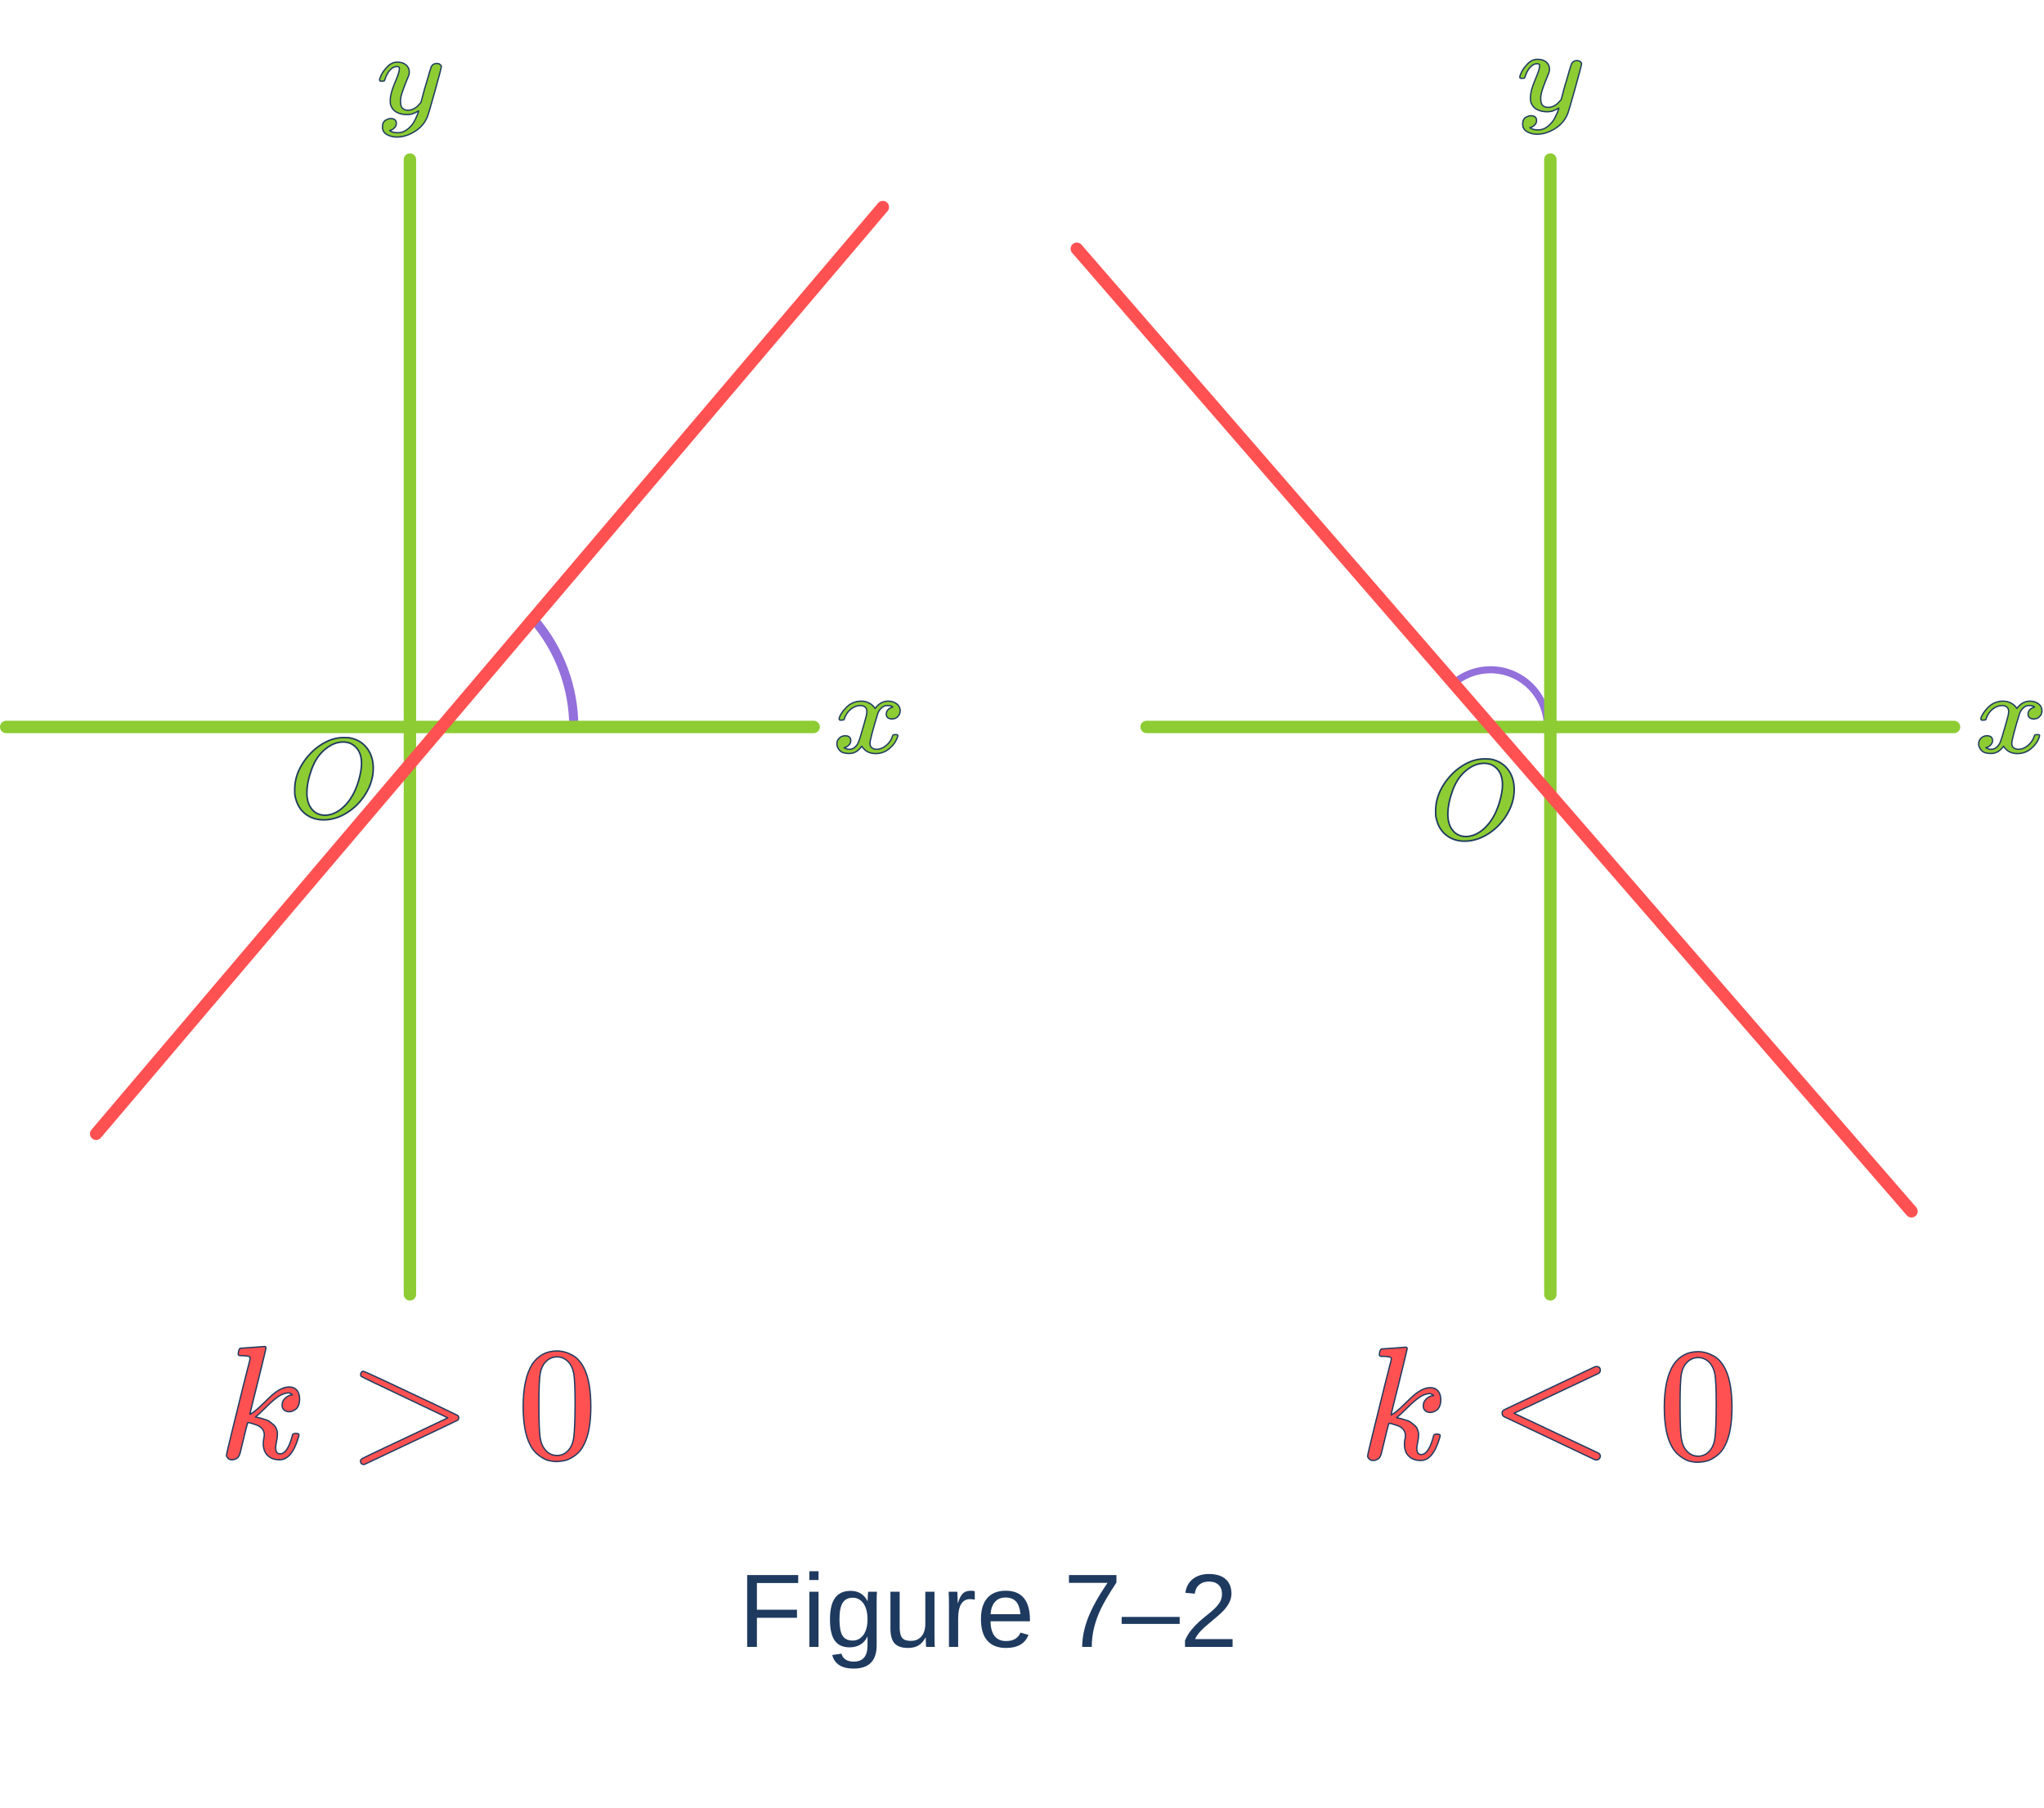
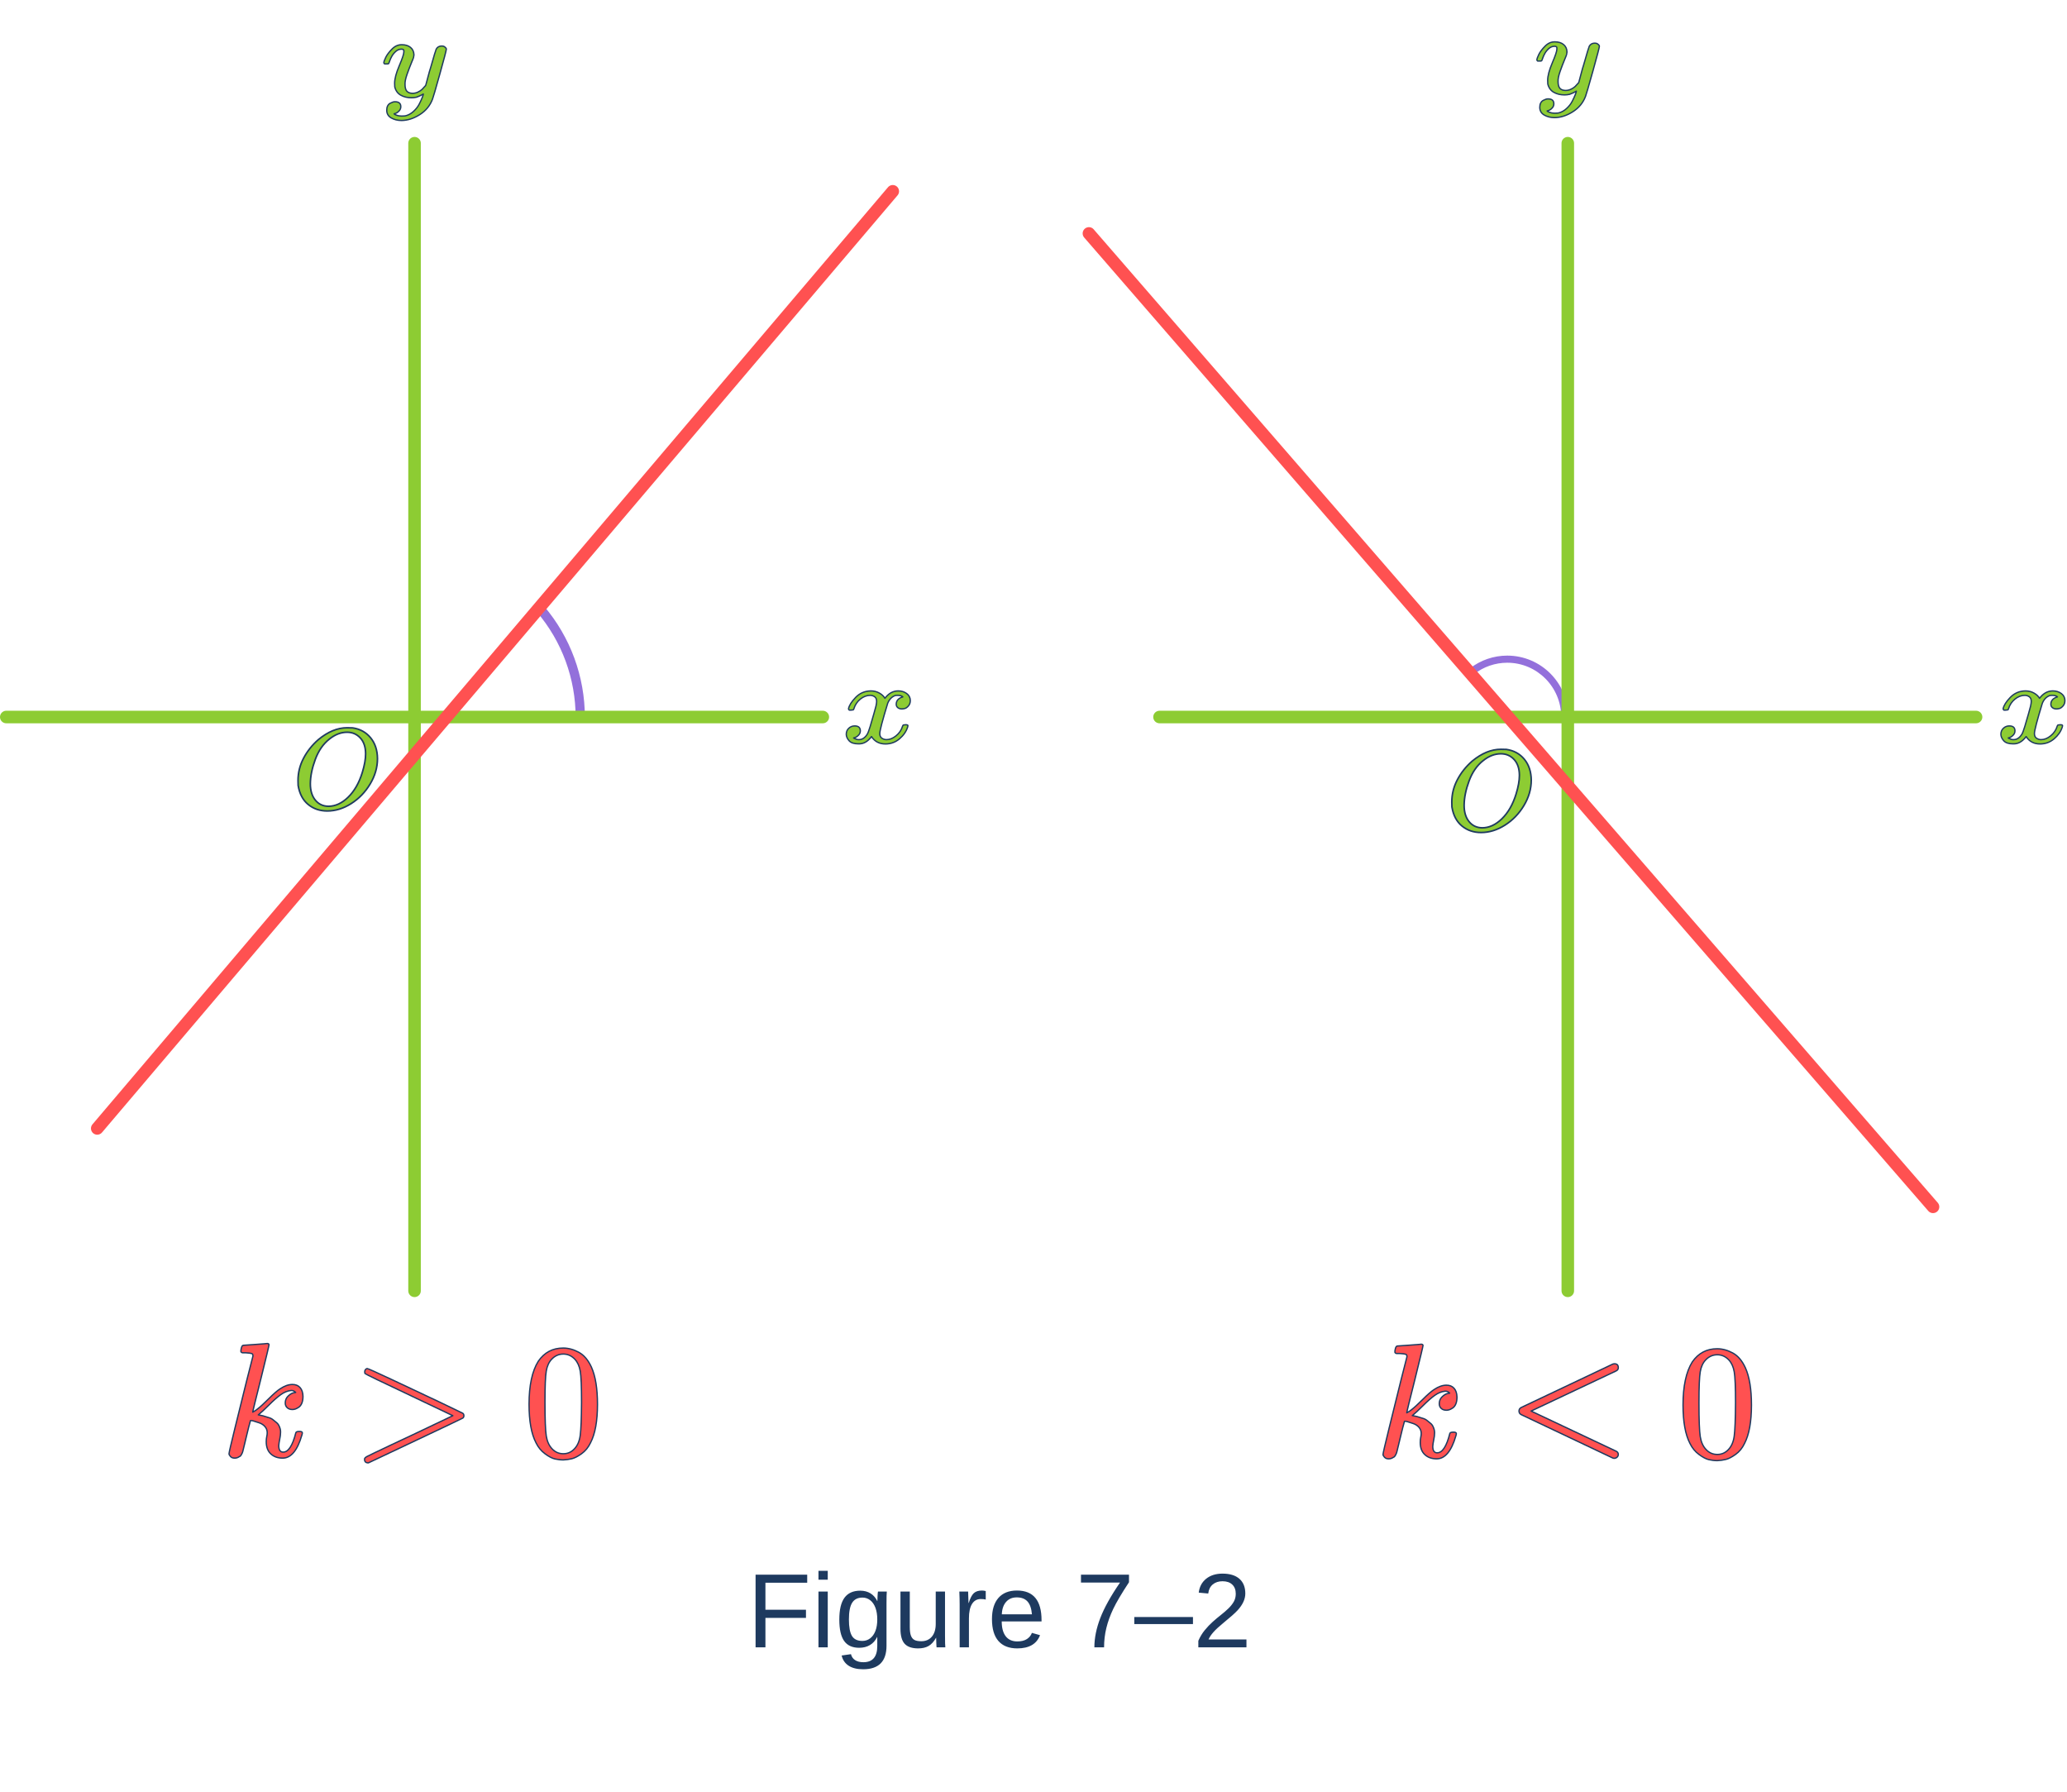
- <svg xmlns="http://www.w3.org/2000/svg" width="380" height="336" viewBox="0 0 1305 1079" version="1.1" xml:space="preserve" style="fill-rule:evenodd;clip-rule:evenodd;stroke-linejoin:round;stroke-miterlimit:2;">
+ <svg xmlns="http://www.w3.org/2000/svg" width="450" height="390" viewBox="0 0 1305 1079" version="1.1" xml:space="preserve" style="fill-rule:evenodd;clip-rule:evenodd;stroke-linejoin:round;stroke-miterlimit:2;">
  <g transform="matrix(66.6667,0,0,66.6667,790.285,1013.87)">
    </g>
  <text x="471.567px" y="1013.87px" style="font-family:'ArialMT', 'Arial', sans-serif;font-size:66.667px;fill:#1e3a5f;">Figure 7–2</text>
  <path id="MJX-44-TEX-I-1D466" d="M242.339,13.689c-0,-0.692 0.415,-1.873 1.243,-3.551c0.831,-1.674 2.161,-3.426 3.987,-5.249c1.827,-1.823 3.876,-2.71 6.146,-2.66c2.269,-0 4.096,0.567 5.479,1.699c1.382,1.135 2.102,2.713 2.158,4.731c-0.109,0.937 -0.193,1.455 -0.249,1.554c0,0.149 -0.443,1.28 -1.33,3.401c-0.883,2.118 -1.798,4.508 -2.738,7.169c-0.942,2.663 -1.385,4.781 -1.33,6.359c0,2.118 0.388,3.597 1.163,4.434c0.775,0.84 1.938,1.281 3.488,1.333c1.275,0 2.465,-0.273 3.572,-0.815c1.107,-0.543 1.963,-1.107 2.574,-1.699c0.607,-0.593 1.355,-1.405 2.241,-2.441c0,-0.049 0.137,-0.542 0.416,-1.479c0.276,-0.936 0.663,-2.39 1.163,-4.359c0.496,-1.972 1.023,-3.795 1.575,-5.473c2.105,-7.391 3.268,-11.261 3.488,-11.605c0.719,-1.33 1.91,-1.997 3.572,-1.997c0.719,0 1.299,0.174 1.742,0.518c0.444,0.344 0.748,0.642 0.915,0.887c0.164,0.248 0.22,0.468 0.164,0.666c0,0.639 -1.355,5.814 -4.068,15.525c-2.713,9.708 -4.263,15.032 -4.651,15.968c-1.55,4.09 -4.232,7.342 -8.052,9.758c-3.82,2.415 -7.64,3.646 -11.46,3.696c-2.489,-0 -4.675,-0.543 -6.561,-1.628c-1.882,-1.082 -2.821,-2.71 -2.821,-4.877c-0,-1.086 0.192,-1.997 0.58,-2.735c0.387,-0.741 0.914,-1.284 1.578,-1.628c0.663,-0.344 1.218,-0.592 1.662,-0.738c0.443,-0.149 0.911,-0.223 1.411,-0.223c2.437,-0 3.652,1.035 3.652,3.104c0,0.986 -0.332,1.851 -0.995,2.589c-0.664,0.738 -1.302,1.231 -1.91,1.479c-0.608,0.245 -0.968,0.369 -1.079,0.369l-0.248,0.074c0.108,0.245 0.635,0.543 1.575,0.887c0.942,0.344 1.882,0.518 2.825,0.518l0.663,-0c0.943,-0 1.662,-0.05 2.158,-0.149c1.829,-0.444 3.516,-1.38 5.066,-2.809c1.551,-1.43 2.741,-2.958 3.572,-4.583c0.828,-1.628 1.467,-3.008 1.907,-4.139c0.444,-1.135 0.667,-1.873 0.667,-2.217l-0.499,0.294c-0.332,0.199 -0.859,0.468 -1.579,0.813c-0.719,0.344 -1.438,0.641 -2.158,0.886c-1.106,0.248 -2.185,0.372 -3.24,0.372c-2.545,0 -4.787,-0.542 -6.725,-1.627c-1.938,-1.086 -3.209,-2.834 -3.82,-5.25c-0.053,-0.344 -0.08,-1.107 -0.08,-2.291c-0,-2.809 0.967,-6.48 2.905,-11.014c1.938,-4.536 2.905,-7.419 2.905,-8.65l0,-1.036c0,-0.146 -0.108,-0.319 -0.332,-0.518c-0.22,-0.195 -0.524,-0.294 -0.911,-0.294l-0.335,-0c-1.271,-0 -2.434,0.468 -3.485,1.404c-1.054,0.937 -1.882,1.948 -2.493,3.03c-0.608,1.085 -1.079,2.121 -1.411,3.107c-0.332,0.986 -0.552,1.528 -0.663,1.624c-0.112,0.099 -0.555,0.149 -1.331,0.149l-1.162,0c-0.332,-0.294 -0.496,-0.518 -0.496,-0.663Z" style="fill:#8dcc33;fill-rule:nonzero;stroke:#1e3a5f;stroke-width:0.83px;" />
  <path id="MJX-44-TEX-I-1D4661" d="M970.311,11.879c0,-0.692 0.416,-1.873 1.244,-3.551c0.831,-1.674 2.161,-3.426 3.987,-5.249c1.826,-1.823 3.876,-2.71 6.145,-2.66c2.27,-0 4.096,0.567 5.479,1.699c1.383,1.135 2.102,2.713 2.158,4.731c-0.108,0.937 -0.192,1.454 -0.248,1.554c0,0.149 -0.443,1.28 -1.33,3.401c-0.884,2.118 -1.798,4.508 -2.738,7.169c-0.942,2.663 -1.386,4.781 -1.33,6.359c0,2.118 0.388,3.597 1.163,4.434c0.775,0.84 1.938,1.28 3.488,1.333c1.274,0 2.465,-0.273 3.572,-0.815c1.107,-0.543 1.963,-1.107 2.573,-1.699c0.608,-0.593 1.355,-1.405 2.242,-2.441c0,-0.049 0.137,-0.542 0.416,-1.479c0.276,-0.936 0.663,-2.39 1.162,-4.359c0.496,-1.972 1.024,-3.795 1.575,-5.473c2.106,-7.391 3.268,-11.261 3.489,-11.605c0.719,-1.33 1.91,-1.997 3.572,-1.997c0.719,-0 1.299,0.174 1.742,0.518c0.443,0.344 0.747,0.642 0.915,0.887c0.164,0.248 0.22,0.468 0.164,0.666c0,0.639 -1.355,5.814 -4.068,15.525c-2.713,9.708 -4.263,15.032 -4.651,15.968c-1.55,4.09 -4.232,7.342 -8.052,9.758c-3.82,2.415 -7.64,3.646 -11.46,3.696c-2.49,-0 -4.676,-0.543 -6.561,-1.628c-1.882,-1.082 -2.821,-2.71 -2.821,-4.877c-0,-1.086 0.192,-1.997 0.579,-2.735c0.388,-0.741 0.915,-1.284 1.579,-1.628c0.663,-0.344 1.218,-0.592 1.662,-0.738c0.443,-0.149 0.911,-0.223 1.41,-0.223c2.437,-0 3.653,1.035 3.653,3.104c-0,0.986 -0.332,1.851 -0.995,2.589c-0.664,0.738 -1.303,1.231 -1.91,1.479c-0.608,0.245 -0.968,0.369 -1.079,0.369l-0.249,0.074c0.109,0.245 0.636,0.543 1.576,0.887c0.942,0.344 1.882,0.518 2.824,0.518l0.664,-0c0.942,-0 1.662,-0.05 2.158,-0.149c1.829,-0.444 3.516,-1.38 5.066,-2.809c1.551,-1.43 2.741,-2.958 3.572,-4.583c0.828,-1.628 1.467,-3.008 1.907,-4.139c0.443,-1.135 0.667,-1.873 0.667,-2.217l-0.5,0.294c-0.331,0.199 -0.858,0.468 -1.578,0.813c-0.719,0.344 -1.438,0.641 -2.158,0.886c-1.107,0.248 -2.186,0.372 -3.24,0.372c-2.546,0 -4.787,-0.542 -6.725,-1.627c-1.938,-1.086 -3.209,-2.834 -3.82,-5.25c-0.053,-0.344 -0.081,-1.107 -0.081,-2.291c0,-2.809 0.968,-6.48 2.906,-11.014c1.937,-4.536 2.905,-7.419 2.905,-8.65l-0,-1.036c-0,-0.146 -0.109,-0.319 -0.332,-0.518c-0.22,-0.195 -0.524,-0.294 -0.912,-0.294l-0.334,-0c-1.272,-0 -2.434,0.468 -3.486,1.404c-1.054,0.937 -1.882,1.948 -2.492,3.03c-0.608,1.085 -1.079,2.12 -1.411,3.106c-0.332,0.986 -0.552,1.529 -0.664,1.625c-0.111,0.099 -0.555,0.149 -1.33,0.149l-1.163,0c-0.331,-0.295 -0.496,-0.518 -0.496,-0.663Z" style="fill:#8dcc33;fill-rule:nonzero;stroke:#1e3a5f;stroke-width:0.83px;" />
  <path id="MJX-44-TEX-I-1D465" d="M535.697,421.435c0.387,-2.071 1.882,-4.461 4.483,-7.171c2.602,-2.71 5.811,-4.09 9.631,-4.14c1.938,0 3.708,0.444 5.314,1.33c1.606,0.887 2.797,1.997 3.572,3.327c2.322,-3.103 5.119,-4.657 8.384,-4.657c2.05,0 3.82,0.543 5.314,1.625c1.495,1.085 2.27,2.539 2.326,4.363c-0,1.429 -0.388,2.589 -1.163,3.475c-0.775,0.887 -1.522,1.43 -2.242,1.625c-0.719,0.199 -1.354,0.298 -1.91,0.298c-1.051,-0 -1.909,-0.273 -2.573,-0.816c-0.664,-0.542 -0.995,-1.255 -0.995,-2.142c-0,-2.267 1.383,-3.82 4.151,-4.657c-0.61,-0.642 -1.717,-0.962 -3.323,-0.962c-0.72,0 -1.244,0.05 -1.576,0.149c-2.105,0.788 -3.655,2.413 -4.65,4.878c-3.321,10.892 -4.983,17.248 -4.983,19.071c-0,1.383 0.443,2.366 1.33,2.958c0.884,0.593 1.854,0.887 2.905,0.887c2.047,0 4.068,-0.812 6.062,-2.437c1.994,-1.628 3.349,-3.625 4.068,-5.99c0.167,-0.493 0.332,-0.763 0.499,-0.813c0.165,-0.049 0.608,-0.099 1.327,-0.148l0.332,-0c0.831,-0 1.246,0.198 1.246,0.592c0,0.049 -0.055,0.319 -0.164,0.812c-0.887,2.809 -2.604,5.299 -5.15,7.466c-2.546,2.171 -5.507,3.253 -8.883,3.253c-3.876,-0 -6.809,-1.55 -8.803,-4.657c-2.27,3.057 -4.871,4.583 -7.804,4.583l-0.499,-0c-2.713,-0 -4.651,-0.639 -5.814,-1.92c-1.163,-1.283 -1.77,-2.638 -1.826,-4.068c-0,-1.575 0.527,-2.859 1.578,-3.845c1.051,-0.982 2.298,-1.475 3.736,-1.475c2.381,-0 3.572,1.035 3.572,3.103c0,0.986 -0.332,1.848 -0.998,2.589c-0.664,0.738 -1.299,1.231 -1.907,1.476c-0.611,0.248 -0.971,0.372 -1.082,0.372l-0.248,0.072c-0,0.049 0.167,0.148 0.499,0.297c0.332,0.149 0.775,0.32 1.327,0.518c0.555,0.195 1.079,0.27 1.578,0.22c1.994,0 3.708,-1.107 5.147,-3.327c0.499,-0.787 1.135,-2.462 1.91,-5.026c0.775,-2.561 1.55,-5.224 2.326,-7.984c0.775,-2.759 1.218,-4.387 1.33,-4.877c0.276,-1.333 0.415,-2.295 0.415,-2.884c0,-1.38 -0.415,-2.366 -1.246,-2.958c-0.831,-0.592 -1.774,-0.887 -2.825,-0.887c-2.214,0 -4.288,0.788 -6.226,2.366c-1.938,1.578 -3.296,3.597 -4.068,6.062c-0.112,0.443 -0.251,0.688 -0.415,0.738c-0.168,0.049 -0.611,0.099 -1.331,0.149l-1.162,-0c-0.332,-0.295 -0.496,-0.568 -0.496,-0.813Z" style="fill:#8dcc33;fill-rule:nonzero;stroke:#1e3a5f;stroke-width:0.83px;" />
  <path id="MJX-44-TEX-I-1D4651" d="M1264.67,421.435c0.388,-2.071 1.883,-4.461 4.484,-7.171c2.601,-2.71 5.811,-4.09 9.63,-4.14c1.938,0 3.709,0.444 5.315,1.33c1.606,0.887 2.797,1.997 3.572,3.327c2.322,-3.103 5.119,-4.657 8.384,-4.657c2.049,0 3.82,0.543 5.314,1.625c1.495,1.085 2.27,2.539 2.326,4.363c-0,1.429 -0.388,2.589 -1.163,3.475c-0.775,0.887 -1.522,1.43 -2.242,1.625c-0.719,0.199 -1.355,0.298 -1.91,0.298c-1.051,-0 -1.91,-0.273 -2.573,-0.816c-0.664,-0.542 -0.995,-1.255 -0.995,-2.142c-0,-2.267 1.382,-3.82 4.151,-4.657c-0.611,-0.642 -1.717,-0.962 -3.324,-0.962c-0.719,0 -1.243,0.05 -1.575,0.149c-2.105,0.788 -3.655,2.413 -4.651,4.878c-3.32,10.892 -4.982,17.248 -4.982,19.071c-0,1.383 0.443,2.366 1.33,2.958c0.884,0.593 1.854,0.887 2.905,0.887c2.047,0 4.068,-0.812 6.062,-2.437c1.994,-1.628 3.348,-3.625 4.068,-5.99c0.167,-0.493 0.332,-0.763 0.499,-0.813c0.164,-0.049 0.608,-0.099 1.327,-0.148l0.332,-0c0.831,-0 1.246,0.198 1.246,0.592c0,0.049 -0.056,0.319 -0.164,0.812c-0.887,2.809 -2.605,5.299 -5.15,7.466c-2.546,2.171 -5.507,3.253 -8.883,3.253c-3.876,-0 -6.809,-1.55 -8.803,-4.657c-2.27,3.057 -4.871,4.583 -7.804,4.583l-0.499,-0c-2.714,-0 -4.651,-0.639 -5.814,-1.92c-1.163,-1.283 -1.771,-2.638 -1.826,-4.068c-0,-1.575 0.527,-2.859 1.578,-3.845c1.051,-0.982 2.297,-1.475 3.736,-1.475c2.381,-0 3.572,1.035 3.572,3.103c-0,0.986 -0.332,1.848 -0.998,2.589c-0.664,0.738 -1.3,1.231 -1.907,1.476c-0.611,0.248 -0.971,0.372 -1.082,0.372l-0.248,0.072c-0,0.049 0.167,0.148 0.499,0.297c0.331,0.149 0.775,0.32 1.327,0.518c0.555,0.195 1.079,0.27 1.578,0.22c1.994,0 3.708,-1.107 5.147,-3.327c0.499,-0.787 1.135,-2.462 1.91,-5.026c0.775,-2.561 1.55,-5.224 2.325,-7.984c0.776,-2.759 1.219,-4.387 1.331,-4.877c0.276,-1.333 0.415,-2.295 0.415,-2.884c0,-1.38 -0.415,-2.366 -1.246,-2.958c-0.831,-0.592 -1.774,-0.887 -2.825,-0.887c-2.214,0 -4.288,0.788 -6.226,2.366c-1.938,1.578 -3.296,3.597 -4.068,6.062c-0.112,0.443 -0.251,0.688 -0.416,0.738c-0.167,0.049 -0.61,0.099 -1.33,0.149l-1.162,-0c-0.332,-0.295 -0.497,-0.568 -0.497,-0.813Z" style="fill:#8dcc33;fill-rule:nonzero;stroke:#1e3a5f;stroke-width:0.83px;" />
  <path d="M369.254,426.778l-5.825,-0c-0,-24.333 -8.649,-47.866 -24.39,-66.366l4.428,-3.799c16.643,19.559 25.787,44.439 25.787,70.165Z" style="fill:#9370db;" />
  <path d="M990.137,426.549l-4.473,-0c0,-18.896 -15.255,-34.213 -34.073,-34.213c-7.567,-0 -14.919,2.529 -20.896,7.188l-2.743,-3.547c6.762,-5.271 15.079,-8.132 23.639,-8.132c21.288,-0 38.546,17.328 38.546,38.704Z" style="fill:#9370db;" />
  <path d="M261.721,788.808l-0,-724.412" style="fill:none;stroke:#8dcc33;stroke-width:7.92px;stroke-linecap:round;stroke-miterlimit:1.5;" />
  <path d="M989.827,788.808l-0,-724.412" style="fill:none;stroke:#8dcc33;stroke-width:7.92px;stroke-linecap:round;stroke-miterlimit:1.5;" />
  <path d="M3.958,426.604l515.525,0" style="fill:none;stroke:#8dcc33;stroke-width:7.92px;stroke-linecap:round;stroke-miterlimit:1.5;" />
  <path d="M732.062,426.604l515.525,0" style="fill:none;stroke:#8dcc33;stroke-width:7.92px;stroke-linecap:round;stroke-miterlimit:1.5;" />
  <g>
    <path id="MJX-22-TEX-I-1D442" d="M238.32,452.857c-0,5.546 -1.551,10.9 -4.654,16.061c-3.101,5.161 -7.1,9.284 -11.996,12.371c-4.895,3.086 -9.912,4.63 -15.049,4.63c-4.702,0 -8.725,-1.374 -12.069,-4.123c-3.344,-2.749 -5.453,-6.753 -6.326,-12.01c-0.048,-0.386 -0.072,-1.423 -0.072,-3.111c0,-4.919 1.163,-9.598 3.489,-14.035c2.327,-4.437 5.453,-8.368 9.38,-11.793c6.009,-4.967 12.044,-7.451 18.103,-7.451c1.841,-0 3.005,0.024 3.49,0.072c4.701,0.676 8.482,2.749 11.342,6.222c2.859,3.472 4.313,7.862 4.362,13.167Zm-7.489,-2.966c0,-4.293 -1.115,-7.645 -3.344,-10.056c-2.23,-2.412 -5.017,-3.618 -8.361,-3.618c-3.878,0 -7.61,1.447 -11.197,4.341c-3.877,3.039 -6.834,7.307 -8.869,12.805c-2.036,5.499 -3.078,10.611 -3.127,15.338c0,4.34 1.043,7.789 3.127,10.346c2.084,2.555 4.847,3.858 8.288,3.906c4.362,0 8.506,-1.905 12.432,-5.715c3.926,-3.81 6.907,-8.996 8.942,-15.555c1.406,-4.582 2.109,-8.512 2.109,-11.792Z" style="fill:#8dcc33;fill-rule:nonzero;stroke:#1e3a5f;stroke-width:1px;" />
  </g>
  <g>
    <path id="MJX-22-TEX-I-1D4421" d="M966.76,466.451c0,5.546 -1.55,10.9 -4.653,16.061c-3.102,5.161 -7.101,9.284 -11.996,12.371c-4.895,3.087 -9.912,4.63 -15.049,4.63c-4.702,0 -8.725,-1.374 -12.069,-4.123c-3.344,-2.749 -5.453,-6.753 -6.326,-12.01c-0.048,-0.386 -0.072,-1.423 -0.072,-3.111c-0,-4.919 1.163,-9.598 3.489,-14.035c2.327,-4.437 5.453,-8.368 9.38,-11.793c6.009,-4.967 12.044,-7.451 18.103,-7.451c1.841,-0 3.005,0.024 3.49,0.073c4.701,0.675 8.482,2.749 11.341,6.221c2.86,3.473 4.314,7.862 4.362,13.167Zm-7.488,-2.966c0,-4.293 -1.115,-7.645 -3.344,-10.056c-2.23,-2.412 -5.017,-3.617 -8.361,-3.617c-3.878,-0 -7.61,1.447 -11.197,4.34c-3.878,3.039 -6.834,7.307 -8.87,12.805c-2.036,5.499 -3.077,10.611 -3.126,15.338c-0,4.34 1.042,7.789 3.126,10.346c2.085,2.555 4.847,3.858 8.289,3.906c4.362,0 8.506,-1.905 12.432,-5.715c3.926,-3.81 6.907,-8.996 8.942,-15.555c1.406,-4.582 2.109,-8.512 2.109,-11.792Z" style="fill:#8dcc33;fill-rule:nonzero;stroke:#1e3a5f;stroke-width:1px;" />
  </g>
  <path d="M61.389,686.295l502.258,-591.542" style="fill:none;stroke:#ff5151;stroke-width:7.92px;stroke-linecap:round;stroke-miterlimit:1.5;" />
  <path d="M1220.41,735.797l-532.913,-614.449" style="fill:none;stroke:#ff5151;stroke-width:7.92px;stroke-linecap:round;stroke-miterlimit:1.5;" />
  <g>
    <path id="MJX-21-TEX-I-1D458" d="M152.086,826.886c0,-0.684 0.137,-1.471 0.411,-2.36c0.273,-0.89 0.684,-1.334 1.232,-1.334c0.068,-0 2.531,-0.171 7.389,-0.514c4.858,-0.342 7.355,-0.547 7.492,-0.615c0.821,-0 1.232,0.273 1.232,0.821c-0,0.479 -1.71,7.629 -5.132,21.45c-3.421,13.547 -5.131,20.56 -5.131,21.039c1.3,-0.684 2.291,-1.334 2.976,-1.95c1.642,-1.231 4.003,-3.387 7.082,-6.465c3.079,-3.079 5.473,-5.166 7.184,-6.261c2.737,-1.847 5.337,-2.771 7.8,-2.771c2.053,-0 3.66,0.65 4.824,1.95c1.162,1.3 1.779,3.147 1.847,5.542c-0,1.711 -0.239,3.147 -0.719,4.311c-0.479,1.163 -1.128,2.018 -1.95,2.565c-0.821,0.548 -1.539,0.924 -2.155,1.129c-0.616,0.205 -1.231,0.308 -1.847,0.308c-1.368,-0 -2.463,-0.376 -3.285,-1.129c-0.82,-0.752 -1.231,-1.745 -1.231,-2.976c-0,-1.71 0.547,-3.113 1.642,-4.208c1.095,-1.095 2.19,-1.813 3.284,-2.155l1.643,-0.308c-0.822,-0.821 -1.643,-1.231 -2.464,-1.231l-0.41,-0c-2.19,0.205 -4.345,1.06 -6.466,2.565c-2.121,1.505 -4.618,3.695 -7.492,6.568c-2.874,2.874 -5.132,4.961 -6.774,6.261c0.137,0.069 0.65,0.171 1.539,0.308c0.89,0.137 1.711,0.342 2.464,0.616c0.752,0.273 1.642,0.547 2.668,0.821c1.026,0.274 1.95,0.752 2.771,1.437c0.821,0.684 1.574,1.3 2.258,1.847c0.684,0.547 1.266,1.437 1.745,2.669c0.479,1.231 0.684,2.36 0.615,3.386c0,1.164 -0.171,2.566 -0.513,4.208c-0.342,1.642 -0.547,3.011 -0.615,4.105c-0,2.737 0.923,4.106 2.771,4.106c3.284,-0 5.952,-4.072 8.005,-12.213c0.137,-0.548 0.821,-0.822 2.053,-0.822l0.41,0c1.095,0 1.643,0.309 1.643,0.924c-0,0.342 -0.104,0.821 -0.309,1.437c-2.805,9.647 -6.842,14.471 -12.11,14.471c-3.079,0 -5.576,-0.889 -7.493,-2.668c-1.915,-1.779 -2.873,-4.345 -2.873,-7.698c0,-1.231 0.103,-2.292 0.308,-3.181c0.205,-0.89 0.308,-1.71 0.308,-2.463c-0,-1.506 -0.479,-2.806 -1.437,-3.901c-0.958,-1.094 -2.155,-1.881 -3.592,-2.36c-1.437,-0.479 -2.6,-0.855 -3.49,-1.129c-0.889,-0.274 -1.505,-0.376 -1.847,-0.308l-0.205,0c-0.822,2.874 -1.54,5.645 -2.155,8.313c-0.616,2.669 -1.095,4.653 -1.437,5.953c-0.343,1.3 -0.651,2.566 -0.924,3.797c-0.274,1.232 -0.513,2.053 -0.718,2.463c-0.206,0.411 -0.445,0.856 -0.719,1.335c-0.274,0.479 -0.65,0.787 -1.129,0.923c-0.889,0.616 -1.847,0.924 -2.874,0.924c-1.163,0 -2.052,-0.342 -2.668,-1.026c-0.616,-0.685 -0.924,-1.266 -0.924,-1.745c0,-0.684 1.266,-6.158 3.798,-16.421c2.531,-10.263 5.029,-20.355 7.492,-30.276l3.797,-14.882c0.069,-0.889 -0.171,-1.437 -0.718,-1.642c-0.548,-0.205 -1.882,-0.376 -4.003,-0.513l-1.847,-0c-0.205,-0 -0.445,-0.103 -0.719,-0.308c-0.273,-0.205 -0.376,-0.445 -0.308,-0.719Z" style="fill:#ff5151;fill-rule:nonzero;stroke:#1e3a5f;stroke-width:0.83px;" />
  </g>
  <g>
    <path id="MJX-21-TEX-N-3E" d="M230.271,839.919c0,-0.548 0.137,-0.992 0.411,-1.334c0.273,-0.342 0.548,-0.548 0.821,-0.617l0.308,-0.102c0.479,-0 5.747,2.361 15.805,7.082c10.058,4.721 20.013,9.407 29.866,14.06l14.677,7.082c0.478,0.342 0.718,0.855 0.718,1.539c-0,0.684 -0.24,1.198 -0.718,1.54c-0.138,0.137 -10.127,4.892 -29.969,14.265l-29.558,13.958l-0.616,0c-1.232,-0.137 -1.847,-0.82 -1.847,-2.052l-0,-0.308c-0.069,-0.479 0.444,-1.026 1.539,-1.642c1.3,-0.685 6.432,-3.147 15.395,-7.39c5.337,-2.531 9.784,-4.618 13.342,-6.26l25.452,-12.111l-25.452,-12.11c-19.705,-9.305 -29.695,-14.129 -29.968,-14.472c-0.137,-0.273 -0.206,-0.649 -0.206,-1.128Z" style="fill:#ff5151;fill-rule:nonzero;stroke:#1e3a5f;stroke-width:0.83px;" />
  </g>
  <g>
    <path id="MJX-21-TEX-N-30" d="M339.861,833.251c3.832,-5.542 9.066,-8.313 15.703,-8.313c3.284,-0 6.569,0.889 9.853,2.668c3.284,1.779 5.952,4.926 8.005,9.442c2.532,5.679 3.798,13.479 3.798,23.4c-0,10.605 -1.472,18.714 -4.414,24.324c-1.368,2.874 -3.25,5.166 -5.645,6.877c-2.394,1.71 -4.481,2.771 -6.26,3.181c-1.779,0.41 -3.524,0.65 -5.234,0.718c-1.779,0 -3.558,-0.205 -5.337,-0.615c-1.779,-0.411 -3.866,-1.506 -6.261,-3.284c-2.394,-1.779 -4.276,-4.072 -5.644,-6.877c-2.942,-5.61 -4.413,-13.719 -4.413,-24.324c-0,-11.905 1.95,-20.971 5.849,-27.197Zm23.093,-1.231c-2.053,-2.19 -4.482,-3.285 -7.287,-3.285c-2.874,-0 -5.337,1.095 -7.39,3.285c-1.71,1.778 -2.839,4.241 -3.386,7.388c-0.548,3.148 -0.822,9.717 -0.822,19.706c0,10.81 0.274,17.926 0.822,21.347c0.547,3.422 1.779,6.124 3.694,8.109c1.916,2.052 4.277,3.079 7.082,3.079c2.737,-0 5.063,-1.027 6.979,-3.079c1.984,-2.053 3.216,-4.927 3.695,-8.622c0.478,-3.694 0.752,-10.639 0.82,-20.834c0,-9.921 -0.273,-16.455 -0.82,-19.603c-0.548,-3.147 -1.677,-5.644 -3.387,-7.491Z" style="fill:#ff5151;fill-rule:nonzero;stroke:#1e3a5f;stroke-width:0.83px;" />
  </g>
  <g>
    <g>
      <path id="MJX-262-NCM-N-3C" d="M1018.2,894.348c1.708,0.703 3.516,-0.603 3.516,-2.21c0,-1.005 -0.502,-1.708 -1.406,-2.11l-53.651,-25.319l53.651,-25.318c0.904,-0.402 1.406,-1.105 1.406,-2.009c0,-1.708 -0.803,-2.512 -2.411,-2.512c-0.402,-0 -0.804,0.1 -1.105,0.201l-57.67,27.328c-1.005,0.502 -1.507,1.205 -1.507,2.31c-0,1.106 0.502,1.809 1.507,2.311l57.67,27.328Z" style="fill:#ff5151;fill-rule:nonzero;stroke:#1e3a5f;stroke-width:0.83px;" />
    </g>
  </g>
  <g>
    <path id="MJX-21-TEX-I-1D4581" d="M880.664,827.336c0,-0.685 0.137,-1.471 0.411,-2.361c0.273,-0.89 0.684,-1.334 1.231,-1.334c0.069,-0 2.532,-0.171 7.39,-0.513c4.858,-0.342 7.355,-0.547 7.492,-0.616c0.821,-0 1.231,0.274 1.231,0.821c0,0.479 -1.71,7.629 -5.131,21.45c-3.421,13.547 -5.132,20.561 -5.132,21.04c1.3,-0.685 2.292,-1.335 2.977,-1.95c1.642,-1.232 4.002,-3.388 7.081,-6.466c3.079,-3.079 5.474,-5.166 7.184,-6.261c2.737,-1.847 5.337,-2.771 7.8,-2.771c2.053,-0 3.661,0.65 4.824,1.95c1.163,1.3 1.779,3.148 1.848,5.542c-0,1.711 -0.24,3.147 -0.719,4.311c-0.479,1.163 -1.129,2.018 -1.95,2.566c-0.821,0.547 -1.539,0.923 -2.156,1.129c-0.615,0.205 -1.231,0.308 -1.847,0.308c-1.368,-0 -2.463,-0.377 -3.284,-1.13c-0.821,-0.752 -1.232,-1.744 -1.232,-2.976c0,-1.71 0.548,-3.113 1.642,-4.208c1.095,-1.094 2.19,-1.813 3.285,-2.155l1.642,-0.308c-0.821,-0.821 -1.642,-1.231 -2.463,-1.231l-0.41,-0c-2.19,0.205 -4.345,1.06 -6.467,2.566c-2.121,1.505 -4.618,3.694 -7.492,6.568c-2.873,2.874 -5.131,4.96 -6.773,6.26c0.136,0.069 0.649,0.171 1.539,0.308c0.89,0.137 1.711,0.342 2.464,0.616c0.752,0.274 1.642,0.547 2.667,0.821c1.027,0.274 1.951,0.753 2.772,1.437c0.821,0.684 1.573,1.3 2.258,1.847c0.684,0.548 1.266,1.437 1.745,2.669c0.478,1.231 0.683,2.36 0.615,3.386c0,1.164 -0.171,2.566 -0.513,4.208c-0.342,1.642 -0.547,3.011 -0.615,4.106c-0,2.737 0.923,4.105 2.77,4.105c3.285,-0 5.953,-4.071 8.006,-12.213c0.137,-0.548 0.821,-0.821 2.052,-0.821l0.411,-0c1.095,-0 1.642,0.308 1.642,0.923c-0,0.343 -0.103,0.821 -0.308,1.437c-2.805,9.648 -6.842,14.471 -12.111,14.471c-3.079,0 -5.576,-0.889 -7.492,-2.668c-1.915,-1.779 -2.874,-4.345 -2.874,-7.698c0,-1.231 0.103,-2.291 0.309,-3.181c0.205,-0.89 0.308,-1.711 0.308,-2.463c-0,-1.506 -0.48,-2.805 -1.437,-3.9c-0.958,-1.095 -2.156,-1.882 -3.593,-2.361c-1.436,-0.479 -2.599,-0.855 -3.489,-1.128c-0.889,-0.275 -1.505,-0.377 -1.847,-0.309l-0.206,0c-0.821,2.874 -1.539,5.645 -2.155,8.314c-0.616,2.668 -1.094,4.652 -1.437,5.952c-0.342,1.3 -0.65,2.566 -0.923,3.797c-0.274,1.232 -0.513,2.054 -0.719,2.464c-0.205,0.41 -0.445,0.855 -0.718,1.334c-0.274,0.479 -0.651,0.787 -1.129,0.923c-0.889,0.617 -1.848,0.924 -2.874,0.924c-1.163,0 -2.053,-0.342 -2.668,-1.026c-0.616,-0.684 -0.924,-1.266 -0.924,-1.745c0,-0.684 1.266,-6.158 3.797,-16.421c2.532,-10.263 5.029,-20.355 7.492,-30.276l3.798,-14.882c0.068,-0.889 -0.171,-1.436 -0.719,-1.642c-0.547,-0.205 -1.881,-0.376 -4.002,-0.513l-1.847,-0c-0.206,-0 -0.445,-0.103 -0.719,-0.308c-0.274,-0.205 -0.376,-0.445 -0.308,-0.718Z" style="fill:#ff5151;fill-rule:nonzero;stroke:#1e3a5f;stroke-width:0.83px;" />
  </g>
  <g>
    <path id="MJX-21-TEX-N-301" d="M1068.43,833.7c3.832,-5.542 9.066,-8.313 15.702,-8.313c3.285,-0 6.569,0.889 9.853,2.668c3.285,1.779 5.953,4.926 8.006,9.442c2.531,5.679 3.797,13.479 3.797,23.401c0,10.605 -1.471,18.713 -4.413,24.323c-1.369,2.874 -3.25,5.166 -5.645,6.876c-2.395,1.711 -4.482,2.772 -6.26,3.182c-1.779,0.41 -3.524,0.65 -5.235,0.719c-1.779,-0 -3.558,-0.205 -5.337,-0.616c-1.778,-0.411 -3.866,-1.506 -6.26,-3.285c-2.395,-1.778 -4.276,-4.071 -5.645,-6.876c-2.942,-5.61 -4.413,-13.718 -4.413,-24.323c-0,-11.906 1.95,-20.972 5.85,-27.198Zm23.092,-1.231c-2.052,-2.19 -4.482,-3.285 -7.287,-3.285c-2.873,0 -5.337,1.095 -7.389,3.285c-1.711,1.778 -2.84,4.242 -3.387,7.389c-0.547,3.147 -0.821,9.716 -0.821,19.705c-0,10.811 0.274,17.927 0.821,21.348c0.547,3.421 1.779,6.124 3.695,8.108c1.915,2.052 4.276,3.078 7.081,3.078c2.737,0 5.064,-1.026 6.979,-3.078c1.984,-2.053 3.216,-4.927 3.695,-8.622c0.479,-3.694 0.753,-10.639 0.821,-20.834c0,-9.921 -0.274,-16.455 -0.821,-19.602c-0.547,-3.148 -1.677,-5.645 -3.387,-7.492Z" style="fill:#ff5151;fill-rule:nonzero;stroke:#1e3a5f;stroke-width:0.83px;" />
  </g>
  <path d="M731.599,1078.13l-0,-0.127" style="fill:none;stroke:#ff5151;stroke-width:0.04px;stroke-linecap:round;stroke-miterlimit:1.5;" />
</svg>
